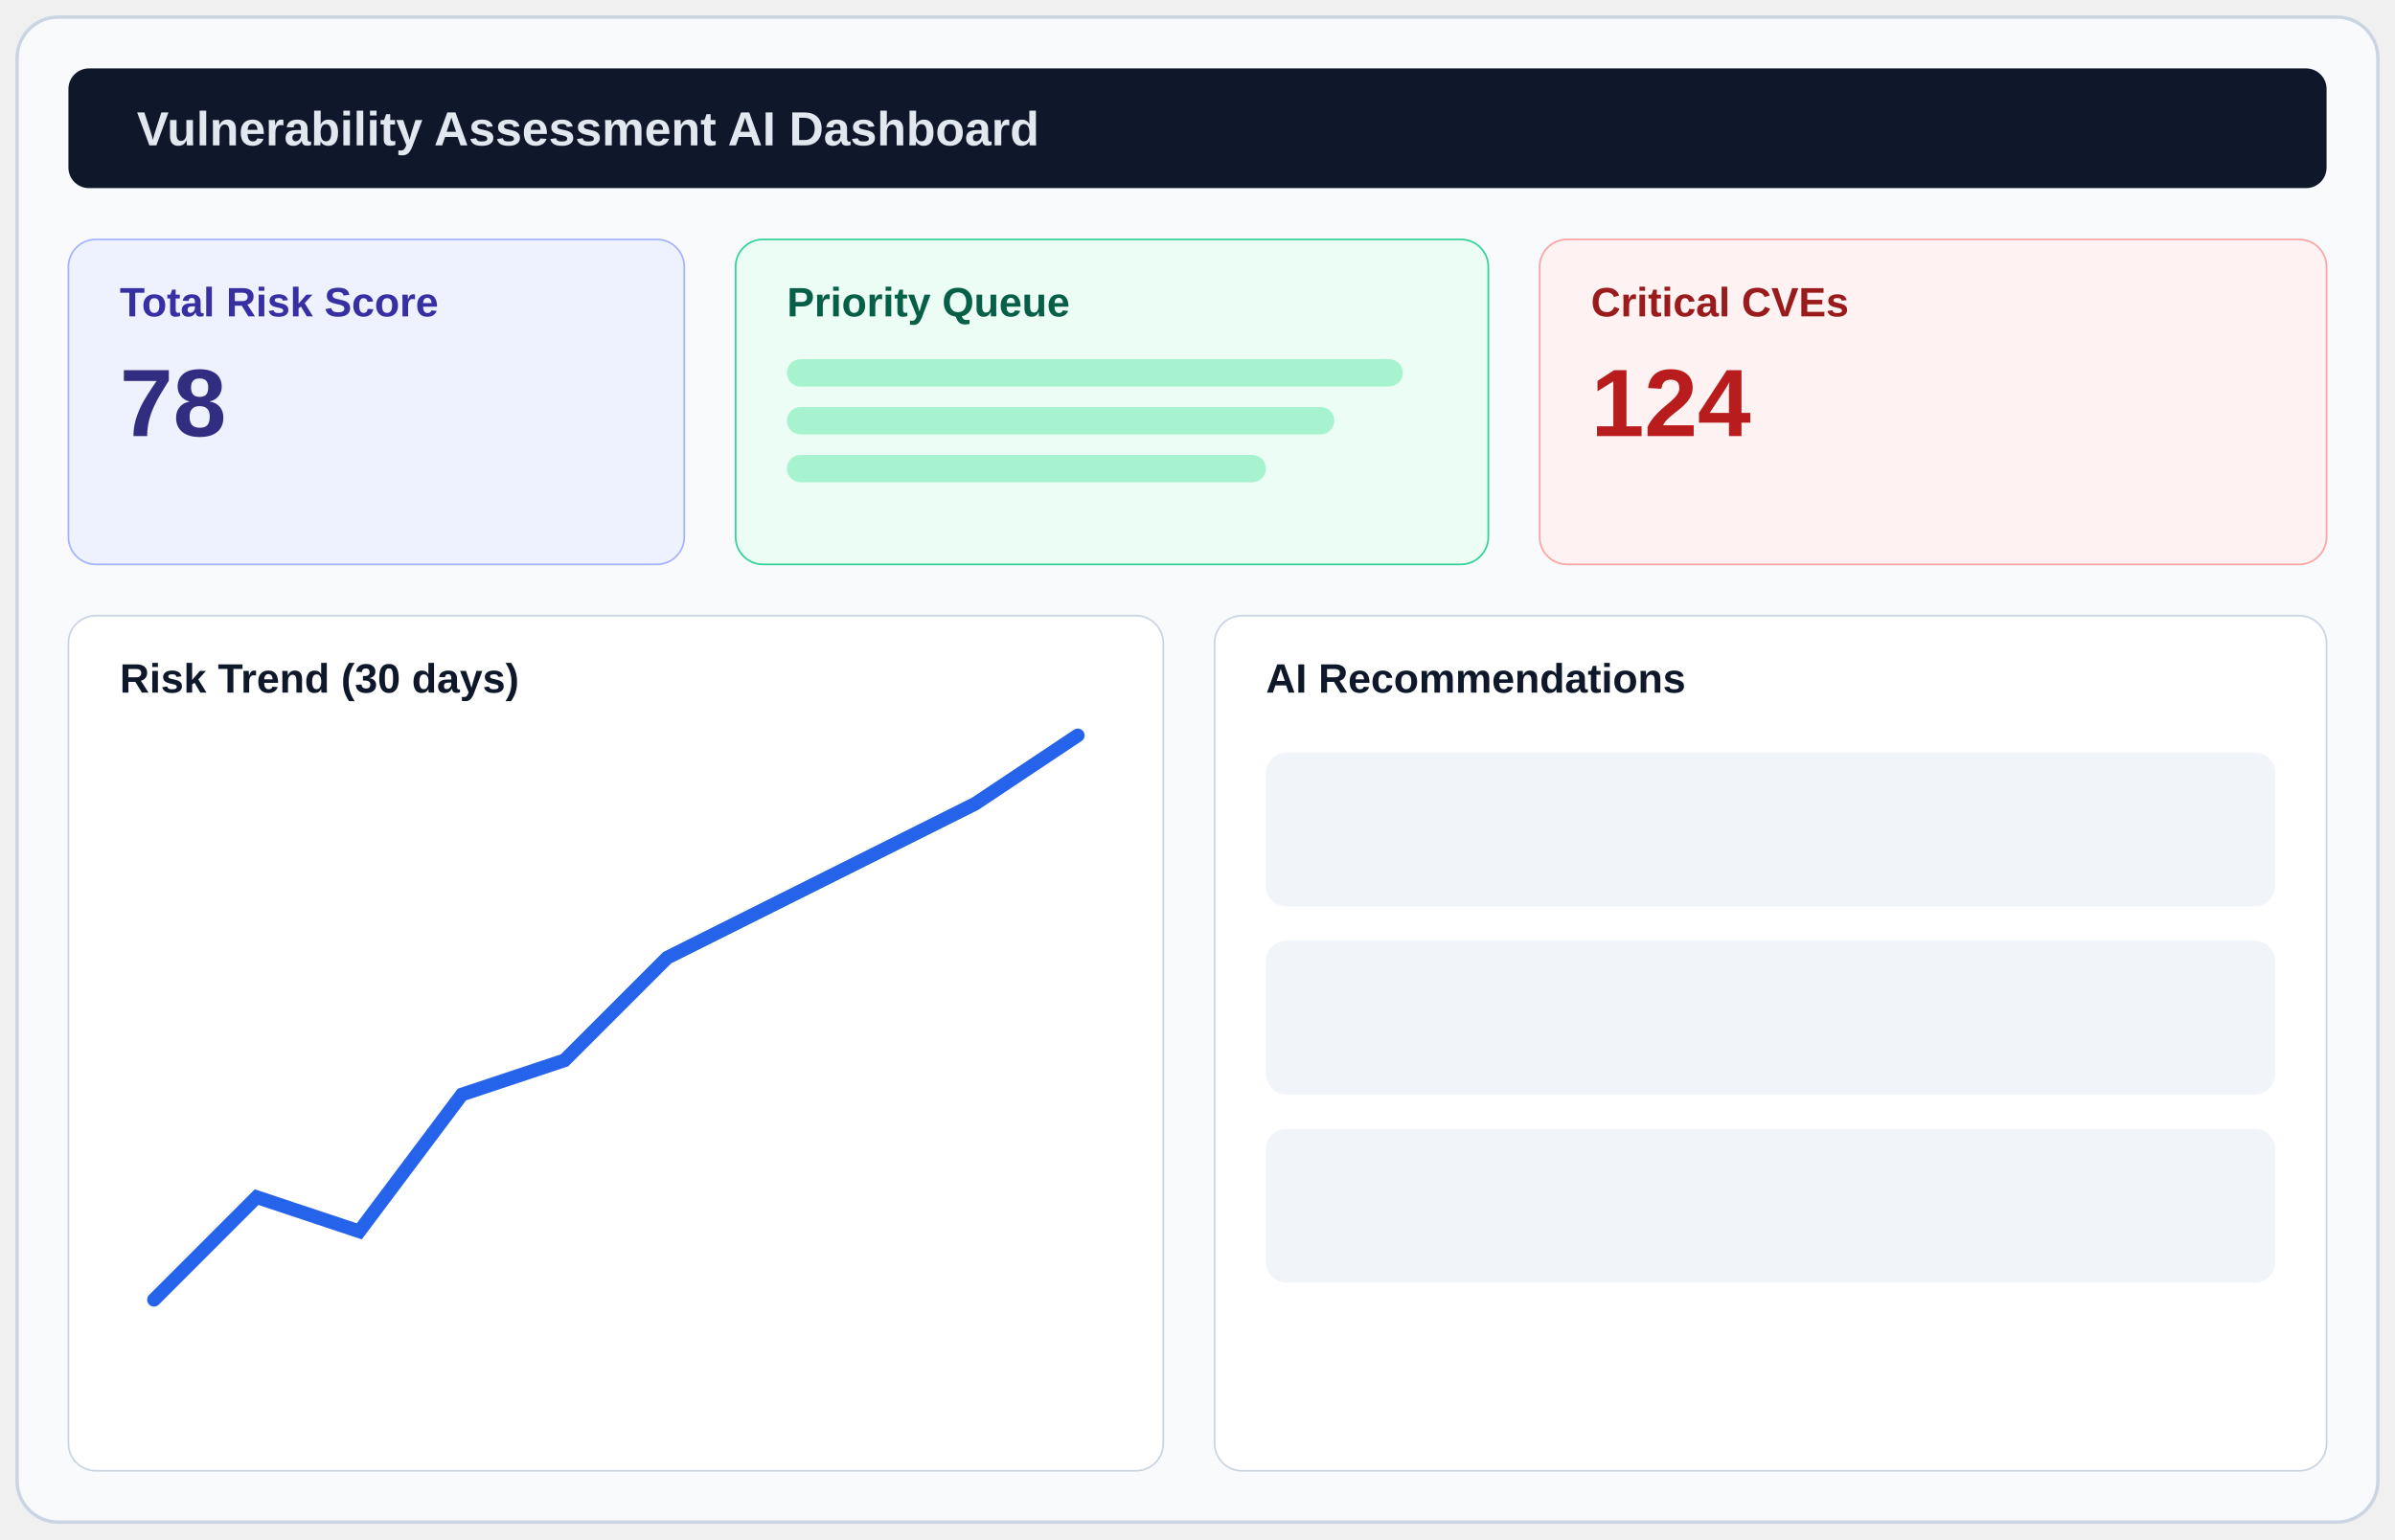
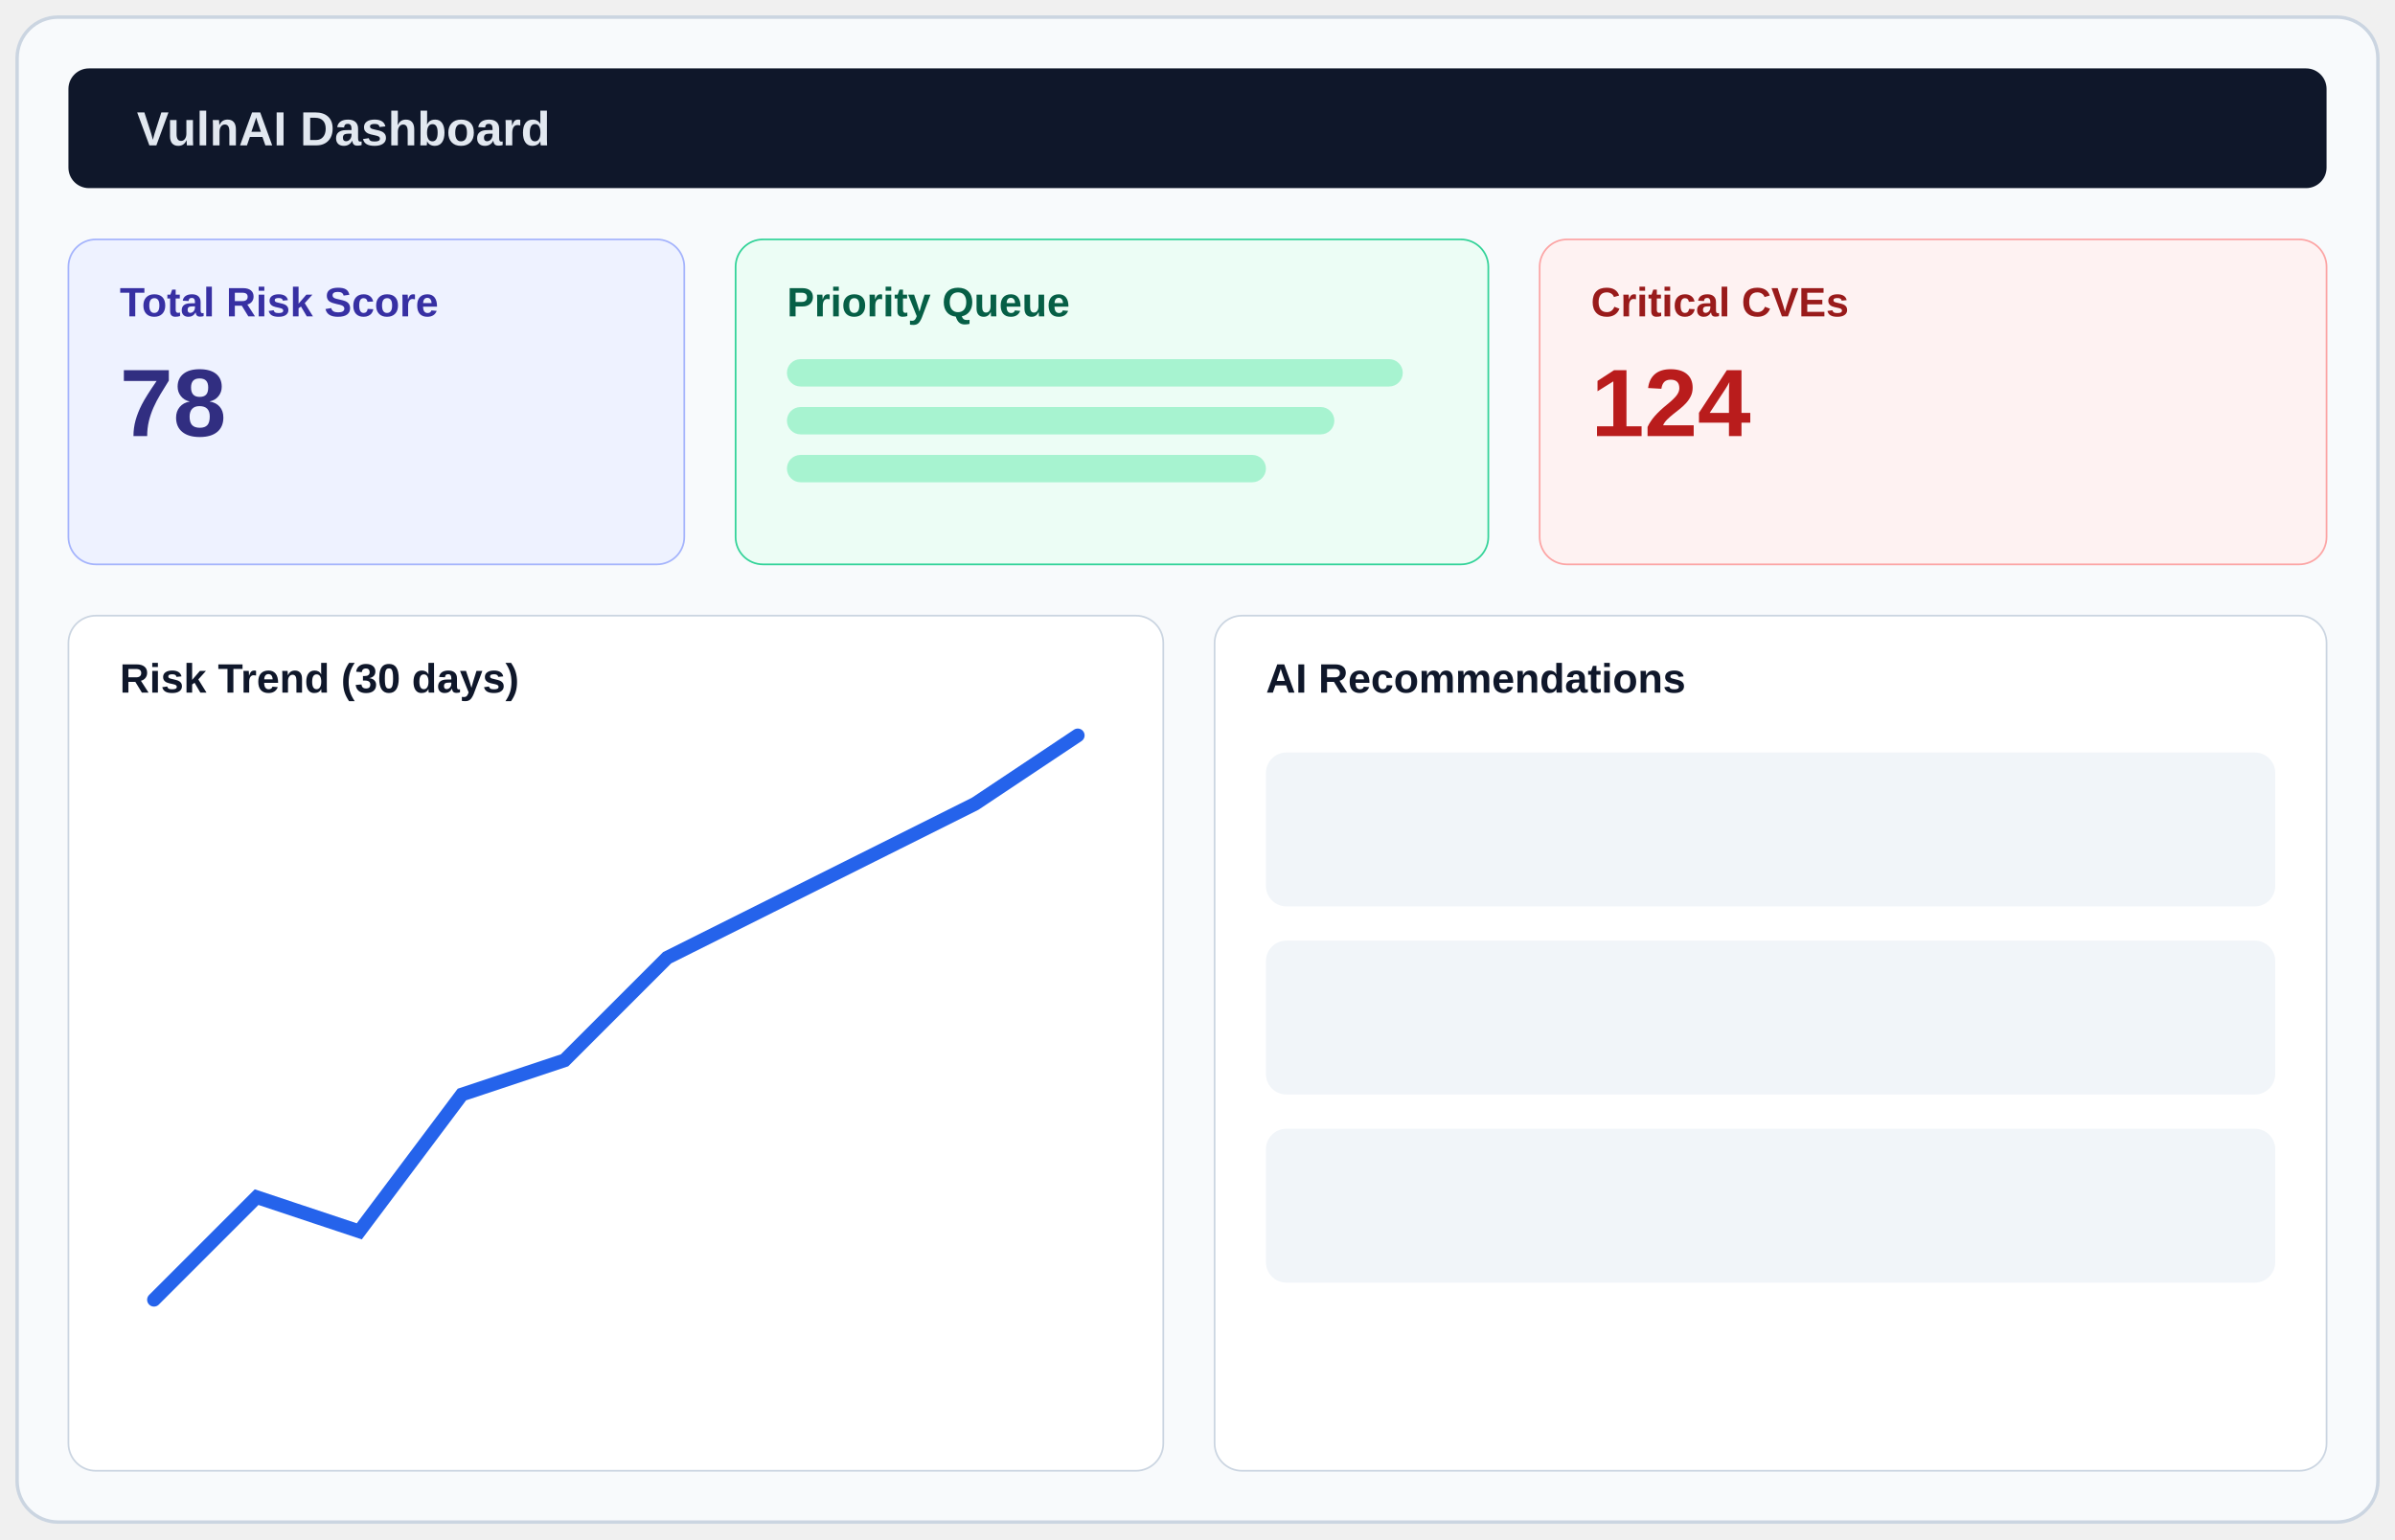
<svg xmlns="http://www.w3.org/2000/svg" width="1400" height="900" viewBox="0 0 1400 900" fill="none">
  <rect x="10" y="10" width="1380" height="880" rx="24" fill="#F8FAFC" stroke="#CBD5E1" stroke-width="2" />
  <rect x="40" y="40" width="1320" height="70" rx="12" fill="#0F172A" />
  <text x="80" y="85" fill="#E2E8F0" font-size="28" font-family="Arial, Helvetica, sans-serif" font-weight="700">
-     Vulnerability Assessment AI Dashboard
+     VulnAI Dashboard
  </text>
  <rect x="40" y="140" width="360" height="190" rx="16" fill="#EEF2FF" stroke="#A5B4FC" />
  <text x="70" y="185" fill="#3730A3" font-size="24" font-family="Arial, Helvetica, sans-serif" font-weight="700">
    Total Risk Score
  </text>
  <text x="70" y="255" fill="#312E81" font-size="56" font-family="Arial, Helvetica, sans-serif" font-weight="700">
    78
  </text>
  <rect x="430" y="140" width="440" height="190" rx="16" fill="#ECFDF5" stroke="#34D399" />
  <text x="460" y="185" fill="#065F46" font-size="24" font-family="Arial, Helvetica, sans-serif" font-weight="700">
    Priority Queue
  </text>
  <rect x="460" y="210" width="360" height="16" rx="8" fill="#A7F3D0" />
  <rect x="460" y="238" width="320" height="16" rx="8" fill="#A7F3D0" />
  <rect x="460" y="266" width="280" height="16" rx="8" fill="#A7F3D0" />
  <rect x="900" y="140" width="460" height="190" rx="16" fill="#FEF2F2" stroke="#FCA5A5" />
  <text x="930" y="185" fill="#991B1B" font-size="24" font-family="Arial, Helvetica, sans-serif" font-weight="700">
    Critical CVEs
  </text>
  <text x="930" y="255" fill="#B91C1C" font-size="56" font-family="Arial, Helvetica, sans-serif" font-weight="700">
    124
  </text>
  <rect x="40" y="360" width="640" height="500" rx="16" fill="#FFFFFF" stroke="#CBD5E1" />
  <text x="70" y="405" fill="#0F172A" font-size="24" font-family="Arial, Helvetica, sans-serif" font-weight="700">
    Risk Trend (30 days)
  </text>
  <polyline points="90,760 150,700 210,720 270,640 330,620 390,560 450,530 510,500 570,470 630,430" fill="none" stroke="#2563EB" stroke-width="8" stroke-linecap="round" />
  <rect x="710" y="360" width="650" height="500" rx="16" fill="#FFFFFF" stroke="#CBD5E1" />
  <text x="740" y="405" fill="#0F172A" font-size="24" font-family="Arial, Helvetica, sans-serif" font-weight="700">
    AI Recommendations
  </text>
  <rect x="740" y="440" width="590" height="90" rx="12" fill="#F1F5F9" />
  <rect x="740" y="550" width="590" height="90" rx="12" fill="#F1F5F9" />
  <rect x="740" y="660" width="590" height="90" rx="12" fill="#F1F5F9" />
</svg>
